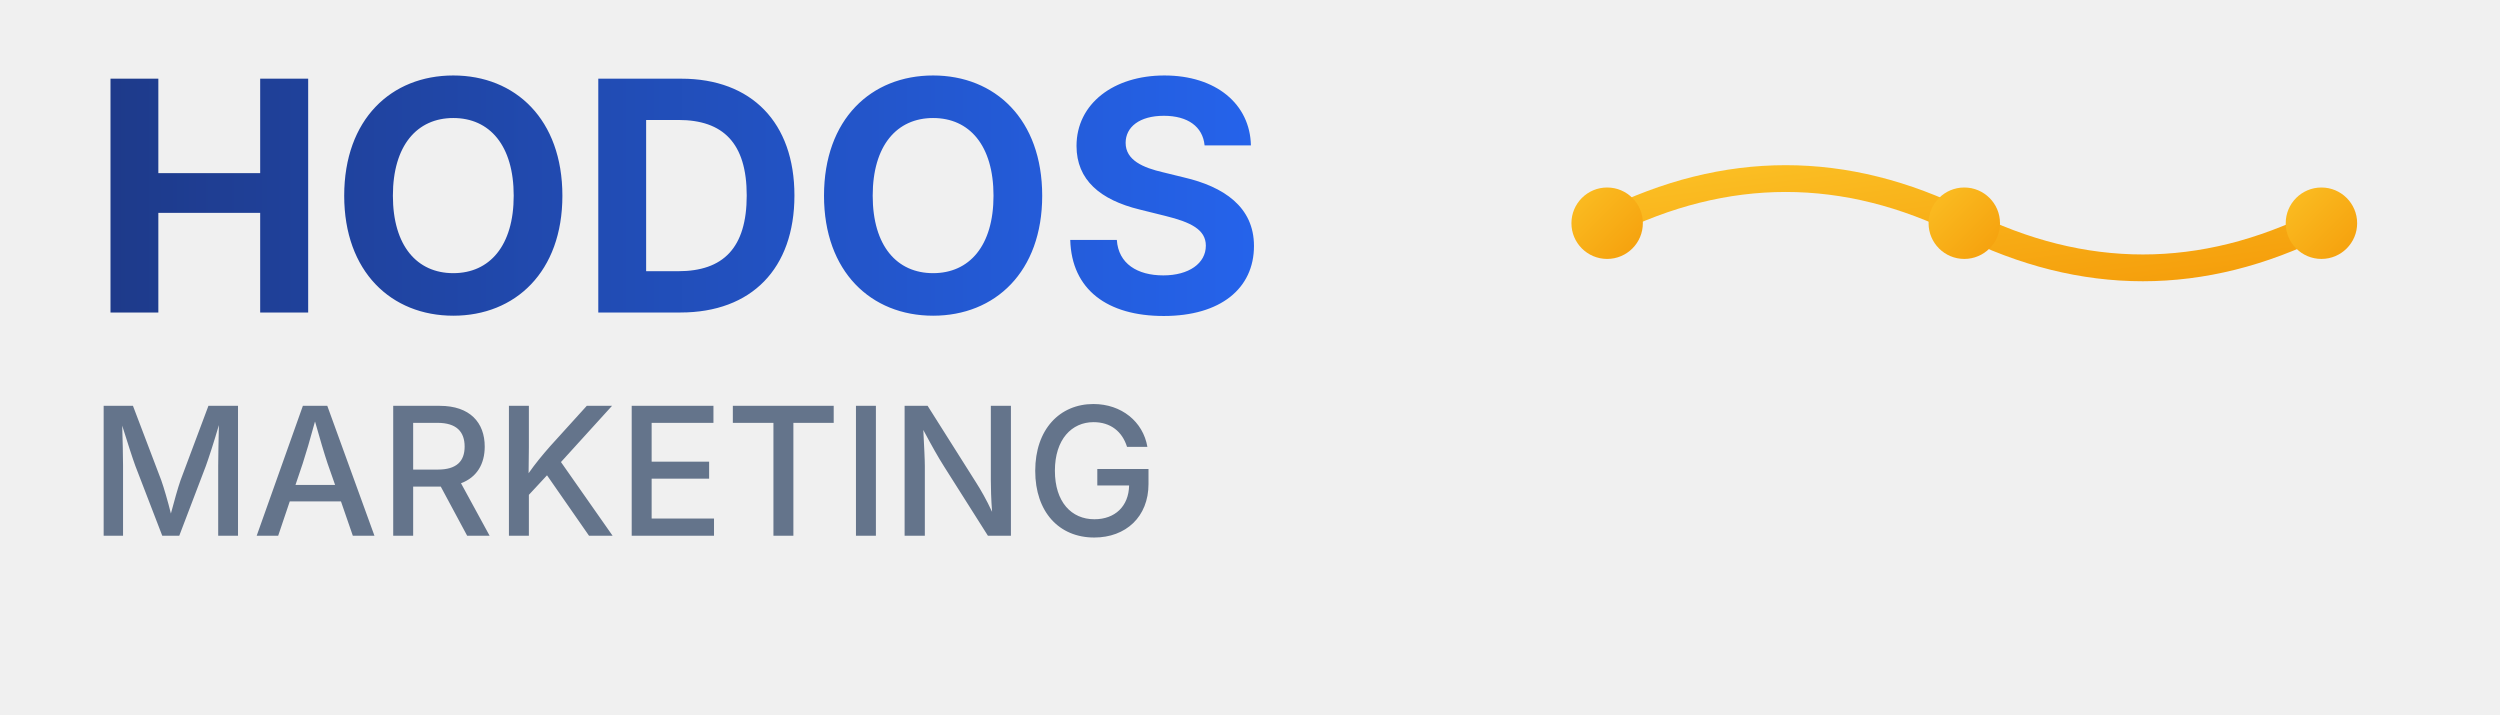
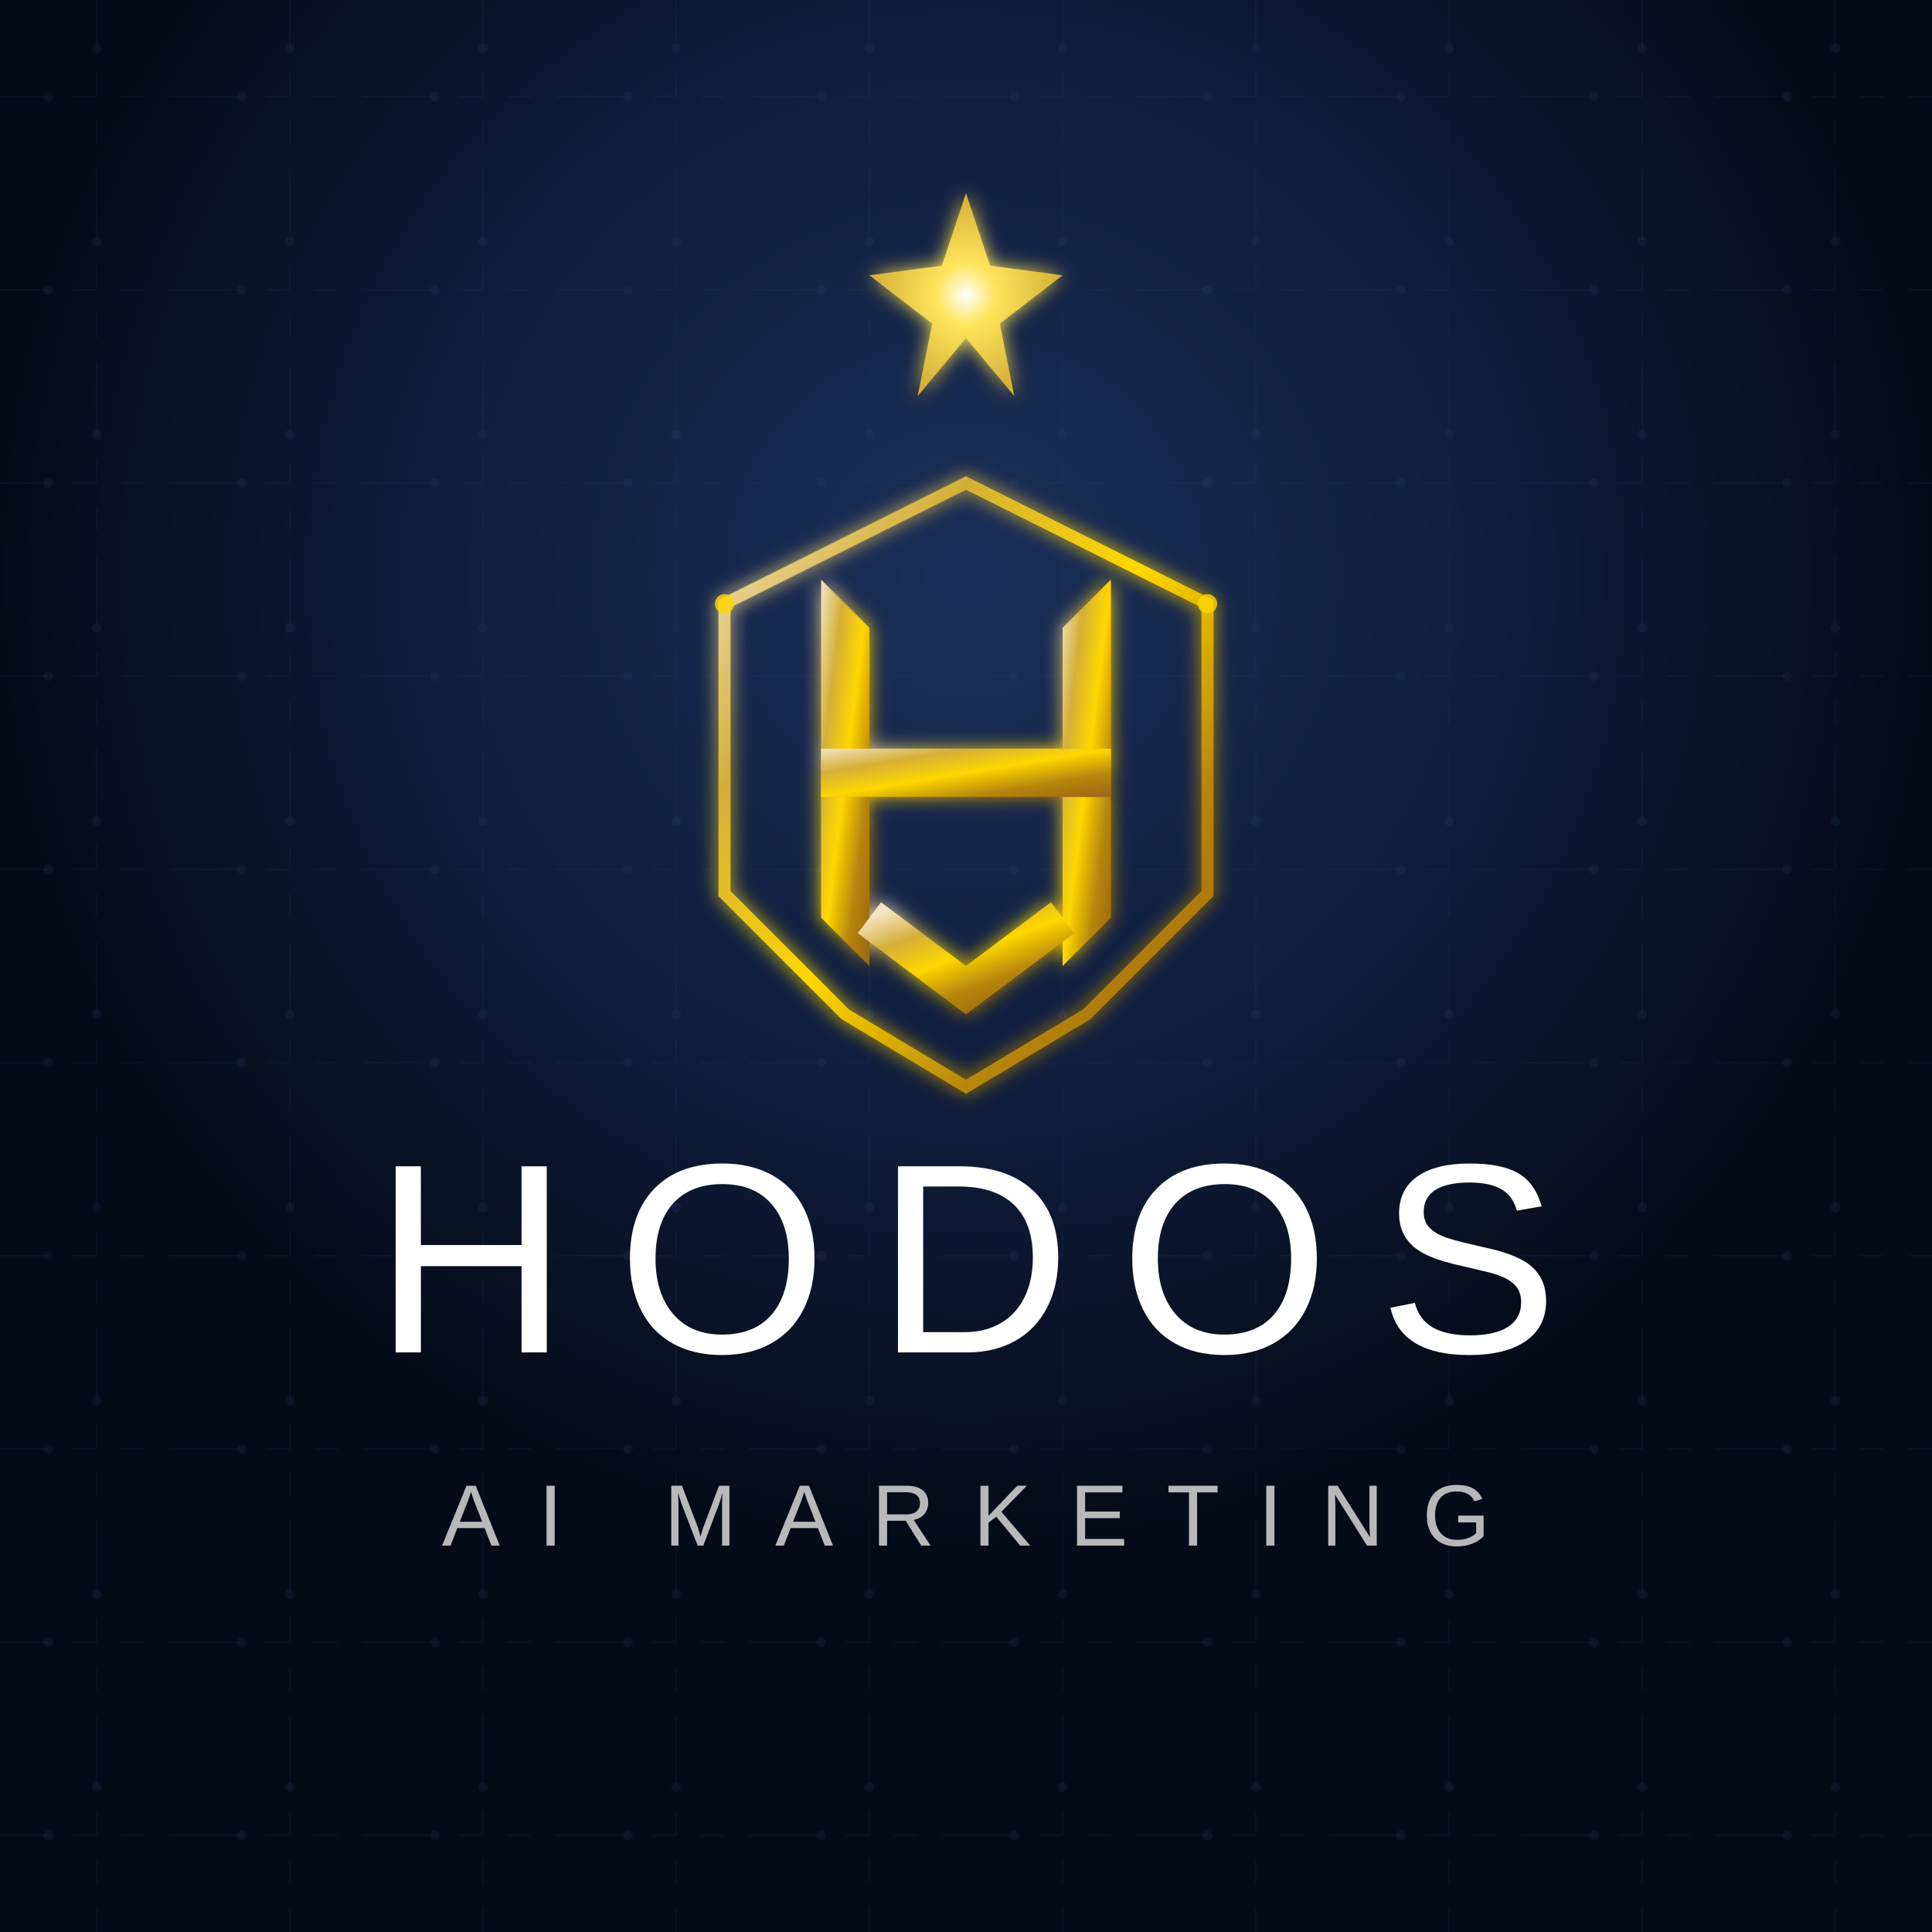
- <svg xmlns="http://www.w3.org/2000/svg" width="280" height="80" viewBox="0 0 280 80" fill="none">
+ <svg xmlns="http://www.w3.org/2000/svg" width="400" height="400" viewBox="0 0 400 400">
  <defs>
-     <linearGradient id="lapisGradientMkt" x1="0%" y1="0%" x2="100%" y2="0%">
-       <stop offset="0%" style="stop-color:#1e3a8a;stop-opacity:1" />
-       <stop offset="100%" style="stop-color:#2563eb;stop-opacity:1" />
+     <linearGradient id="goldGradient" x1="0%" y1="0%" x2="100%" y2="100%">
+       <stop offset="0%" style="stop-color:#F4E4C1;stop-opacity:1" />
+       <stop offset="25%" style="stop-color:#D4AF37;stop-opacity:1" />
+       <stop offset="50%" style="stop-color:#FFD700;stop-opacity:1" />
+       <stop offset="75%" style="stop-color:#B8860B;stop-opacity:1" />
+       <stop offset="100%" style="stop-color:#996515;stop-opacity:1" />
    </linearGradient>
-     <linearGradient id="goldAccentMkt" x1="0%" y1="0%" x2="100%" y2="100%">
-       <stop offset="0%" style="stop-color:#fbbf24;stop-opacity:1" />
-       <stop offset="100%" style="stop-color:#f59e0b;stop-opacity:1" />
-     </linearGradient>
+     <radialGradient id="starGradient">
+       <stop offset="0%" style="stop-color:#FFFFFF;stop-opacity:1" />
+       <stop offset="30%" style="stop-color:#FFE55C;stop-opacity:1" />
+       <stop offset="100%" style="stop-color:#D4AF37;stop-opacity:1" />
+     </radialGradient>
+     <radialGradient id="bgGradient" cx="50%" cy="30%">
+       <stop offset="0%" style="stop-color:#1a2f5a;stop-opacity:1" />
+       <stop offset="50%" style="stop-color:#0f1f3d;stop-opacity:1" />
+       <stop offset="100%" style="stop-color:#050a18;stop-opacity:1" />
+     </radialGradient>
+     <filter id="glow" x="-50%" y="-50%" width="200%" height="200%">
+       <feGaussianBlur stdDeviation="2" result="coloredBlur" />
+       <feMerge>
+         <feMergeNode in="coloredBlur" />
+         <feMergeNode in="SourceGraphic" />
+       </feMerge>
+     </filter>
+     <pattern id="circuits" x="0" y="0" width="40" height="40" patternUnits="userSpaceOnUse">
+       <path d="M0 20h10m5 0h5m5 0h5m5 0h5M20 0v10m0 5v5m0 5v5m0 5v5" stroke="#2a4a7f" stroke-width="0.3" opacity="0.3" fill="none" />
+       <circle cx="10" cy="20" r="1" fill="#3a5a8f" opacity="0.3" />
+       <circle cx="20" cy="10" r="1" fill="#3a5a8f" opacity="0.3" />
+     </pattern>
  </defs>
-   <text x="10" y="35" font-family="system-ui, -apple-system, sans-serif" font-size="36" font-weight="700" fill="url(#lapisGradientMkt)">
+   <rect width="400" height="400" fill="url(#bgGradient)" />
+   <rect width="400" height="400" fill="url(#circuits)" opacity="0.4" />
+   <g transform="translate(200, 60)">
+     <path d="M0,-20 L5,-5 L20,-3 L7,7 L10,22 L0,10 L-10,22 L-7,7 L-20,-3 L-5,-5 Z" fill="url(#starGradient)" filter="url(#glow)">
+       <animateTransform attributeName="transform" type="rotate" from="0 0 0" to="360 0 0" dur="45s" repeatCount="indefinite" />
+     </path>
+   </g>
+   <g transform="translate(200, 160)">
+     <path d="M0,-60 L-50,-35 L-50,25 L-25,50 L0,65 L25,50 L50,25 L50,-35 Z" fill="none" stroke="url(#goldGradient)" stroke-width="2.5" filter="url(#glow)" />
+     <g filter="url(#glow)">
+       <path d="M-30,-40 L-30,30 L-20,40 L-20,-30 Z" fill="url(#goldGradient)" />
+       <path d="M30,-40 L30,30 L20,40 L20,-30 Z" fill="url(#goldGradient)" />
+       <rect x="-30" y="-5" width="60" height="10" fill="url(#goldGradient)" />
+       <path d="M-20,30 L0,45 L20,30" fill="none" stroke="url(#goldGradient)" stroke-width="8" stroke-linejoin="miter" />
+     </g>
+     <circle cx="-50" cy="-35" r="2" fill="#FFD700" opacity="0.8">
+       <animate attributeName="opacity" values="0.8;1;0.8" dur="2s" repeatCount="indefinite" />
+     </circle>
+     <circle cx="50" cy="-35" r="2" fill="#FFD700" opacity="0.8">
+       <animate attributeName="opacity" values="0.8;1;0.8" dur="2s" begin="0.5s" repeatCount="indefinite" />
+     </circle>
+   </g>
+   <text x="200" y="280" font-family="Arial, sans-serif" font-size="56" font-weight="300" text-anchor="middle" fill="#FFFFFF" letter-spacing="10">
    HODOS
  </text>
-   <text x="10" y="60" font-family="system-ui, -apple-system, sans-serif" font-size="20" font-weight="500" fill="#64748b">
-     MARKETING
+   <text x="200" y="320" font-family="Arial, sans-serif" font-size="18" font-weight="300" text-anchor="middle" fill="#B8B8B8" letter-spacing="8">
+     AI MARKETING
  </text>
-   <path d="M 180 25 Q 200 15, 220 25 T 260 25" stroke="url(#goldAccentMkt)" stroke-width="3" fill="none" />
-   <circle cx="180" cy="25" r="4" fill="url(#goldAccentMkt)" />
-   <circle cx="220" cy="25" r="4" fill="url(#goldAccentMkt)" />
-   <circle cx="260" cy="25" r="4" fill="url(#goldAccentMkt)" />
</svg>
